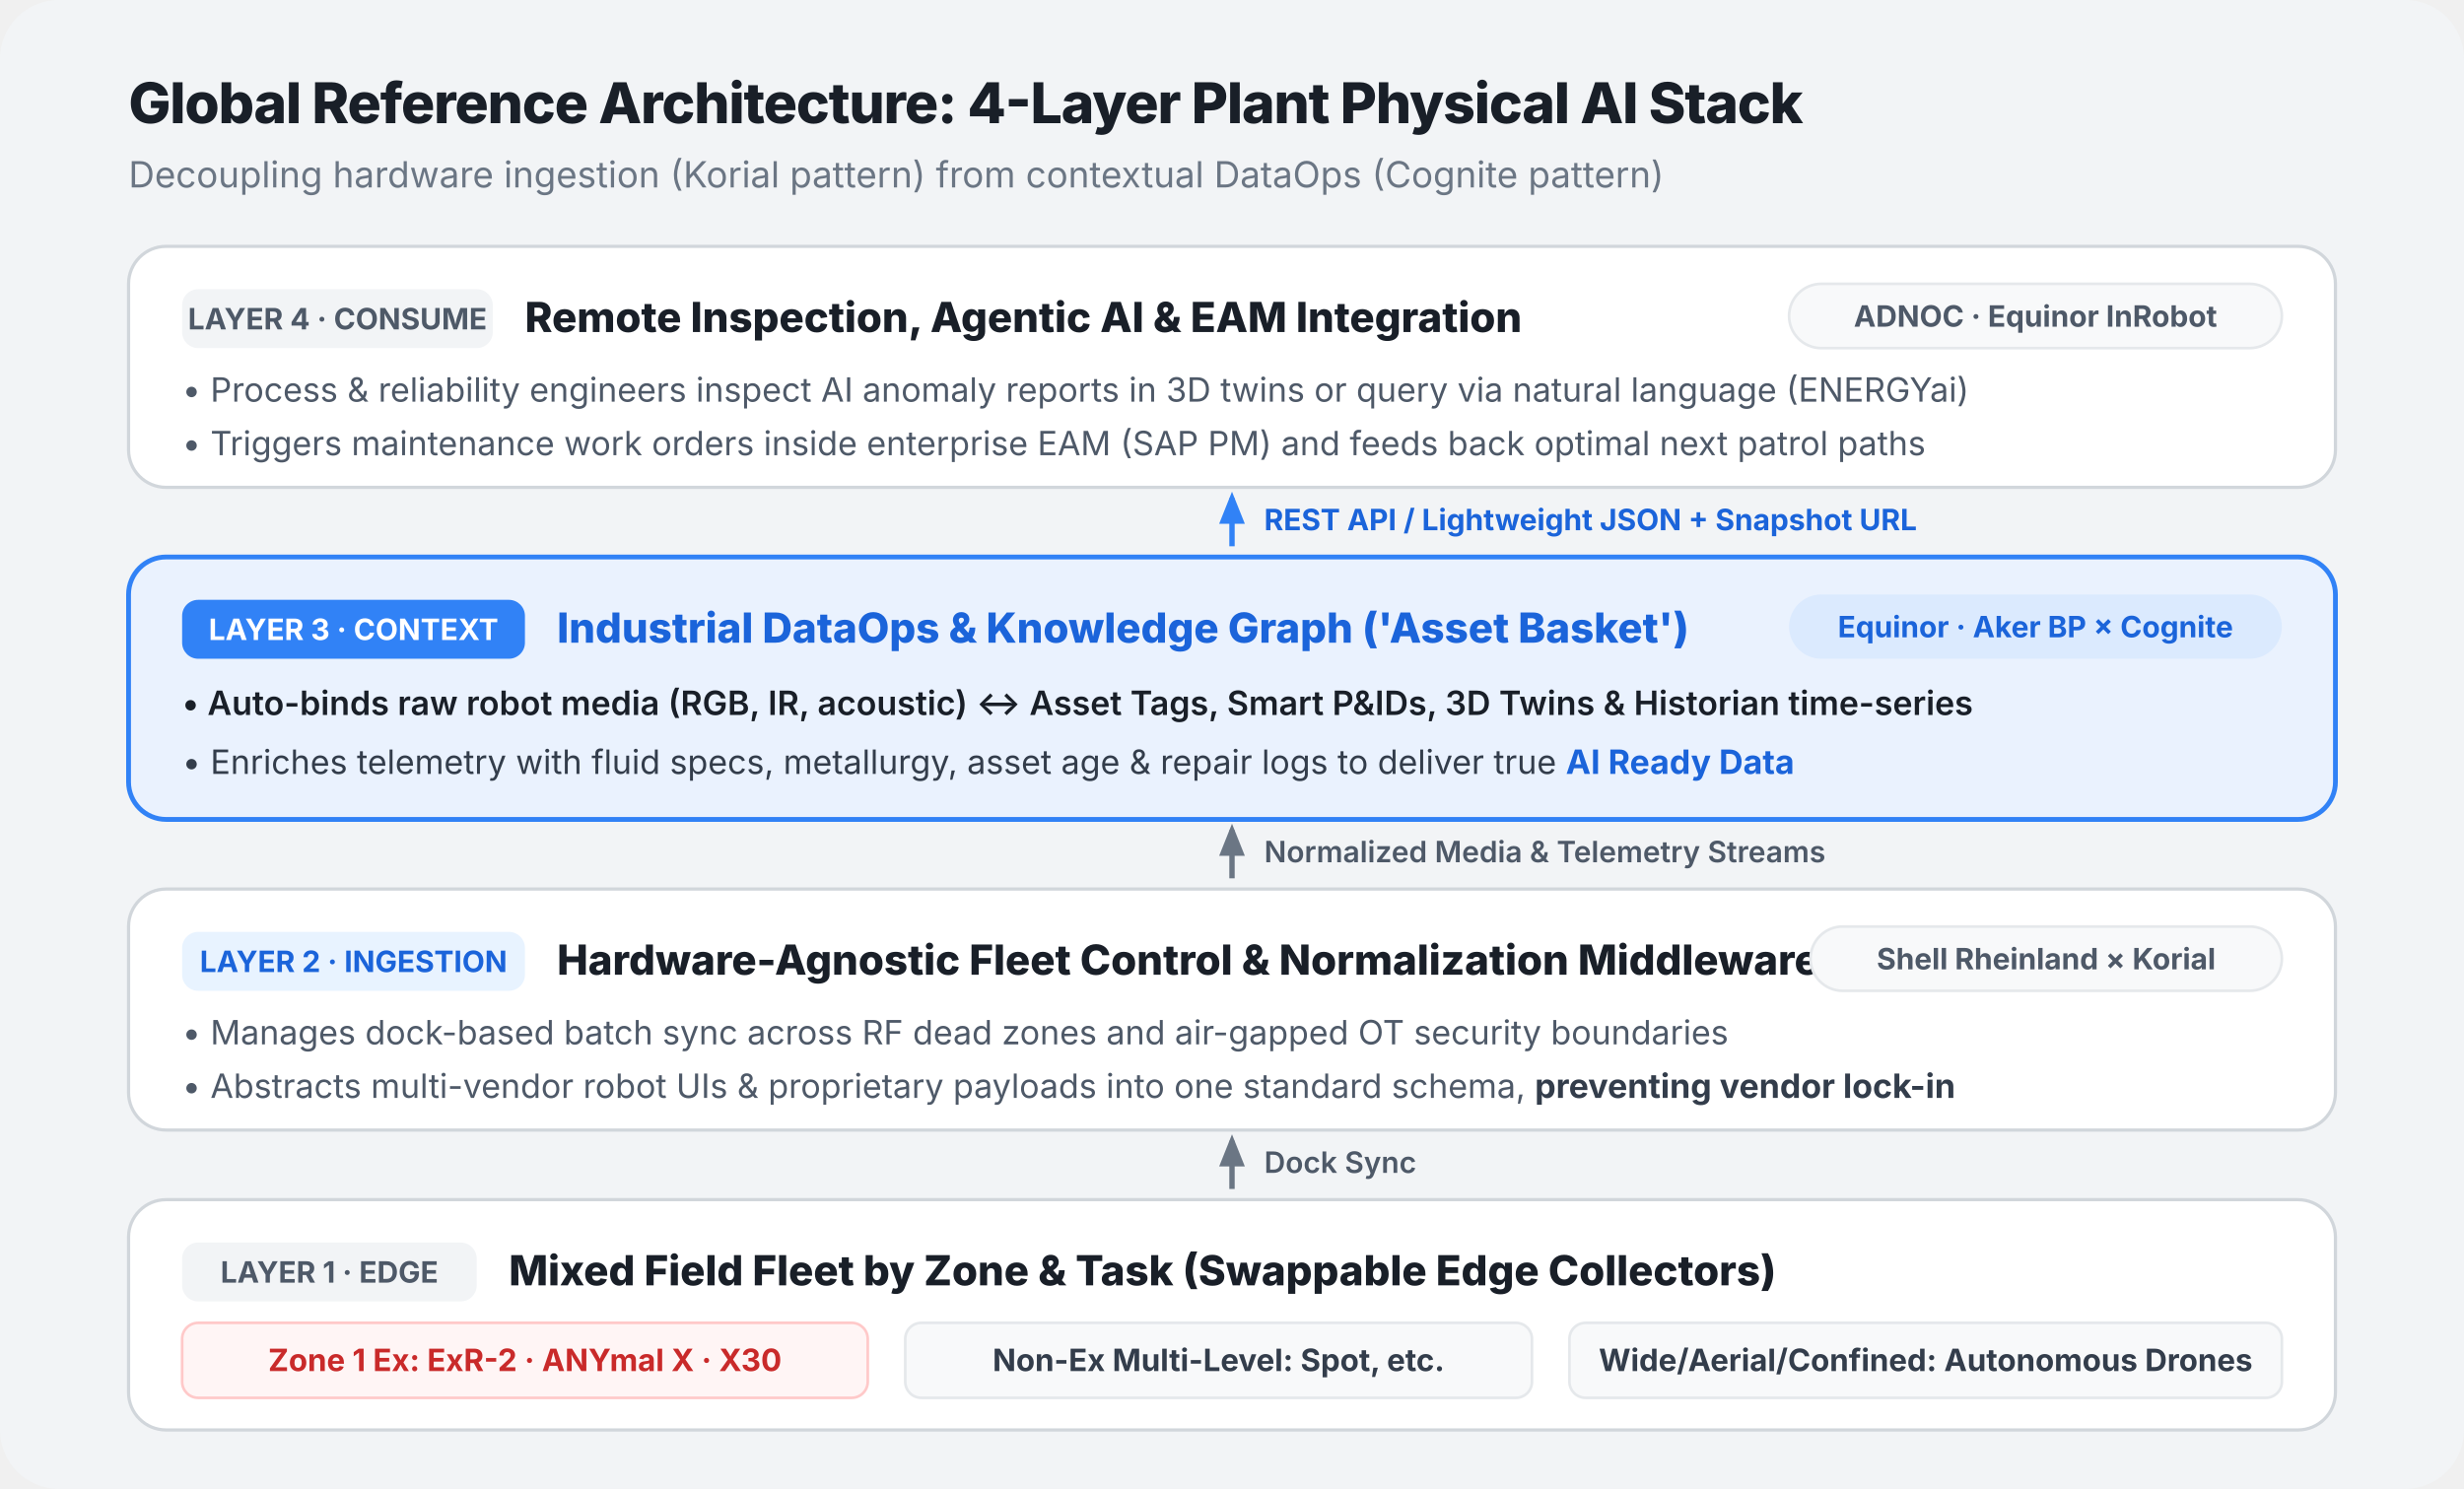
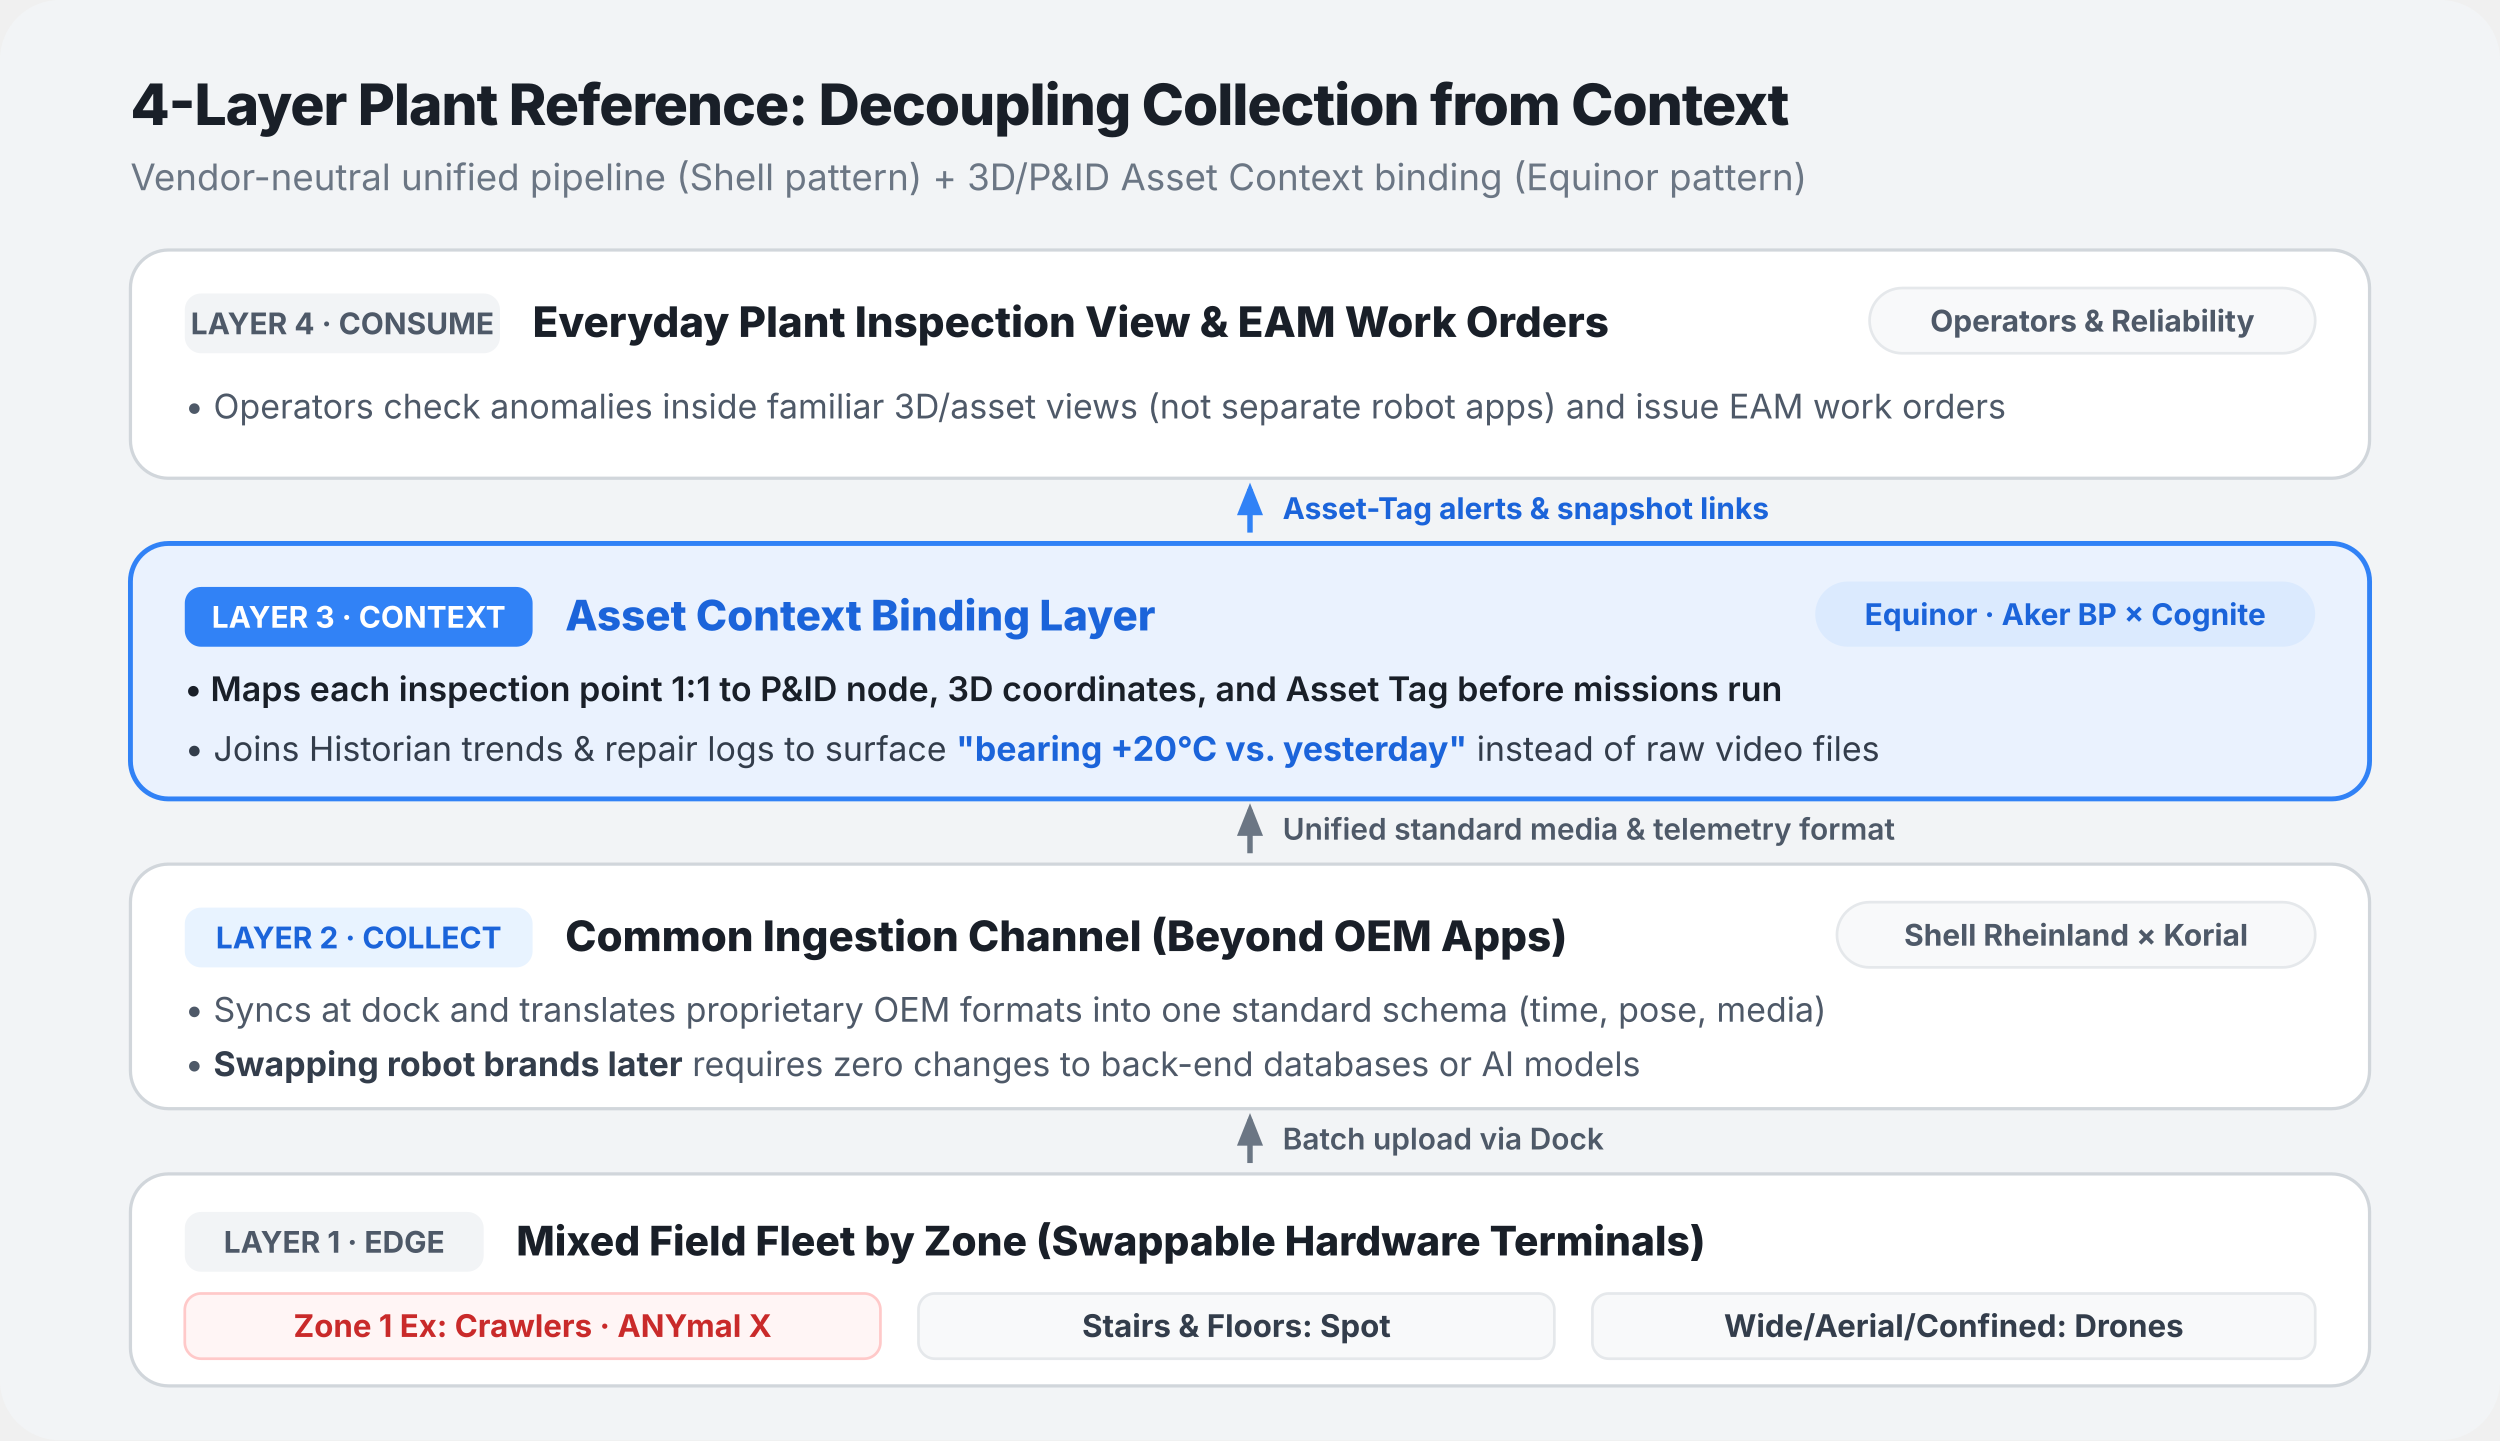
- <svg xmlns="http://www.w3.org/2000/svg" viewBox="0 0 920 556" width="100%" font-family="Pretendard, -apple-system, BlinkMacSystemFont, 'Segoe UI', sans-serif">
+ <svg xmlns="http://www.w3.org/2000/svg" viewBox="0 0 920 530" width="100%" font-family="Pretendard, -apple-system, BlinkMacSystemFont, 'Segoe UI', sans-serif">
  <defs>
    <marker id="arrow-up-blue" viewBox="0 0 10 10" refX="8" refY="5" markerWidth="6" markerHeight="6" orient="auto-start-reverse">
      <path d="M 0 1 L 10 5 L 0 9 z" fill="#3182f6" />
    </marker>
    <marker id="arrow-up-gray" viewBox="0 0 10 10" refX="8" refY="5" markerWidth="6" markerHeight="6" orient="auto-start-reverse">
      <path d="M 0 1 L 10 5 L 0 9 z" fill="#6b7684" />
    </marker>
  </defs>
-   <rect width="920" height="556" rx="22" fill="#f2f4f6" />
-   <text x="48" y="46" font-size="21" font-weight="800" fill="#191f28" letter-spacing="-0.4">Global Reference Architecture: 4-Layer Plant Physical AI Stack</text>
-   <text x="48" y="70" font-size="13.5" fill="#6b7684">Decoupling hardware ingestion (Korial pattern) from contextual DataOps (Cognite pattern)</text>
-   <rect x="48" y="92" width="824" height="90" rx="14" fill="#ffffff" stroke="#d1d6db" stroke-width="1.2" />
+   <rect width="920" height="530" rx="22" fill="#f2f4f6" />
+   <text x="48" y="46" font-size="21" font-weight="800" fill="#191f28" letter-spacing="-0.4">4-Layer Plant Reference: Decoupling Collection from Context</text>
+   <text x="48" y="70" font-size="13.5" fill="#6b7684">Vendor-neutral unified pipeline (Shell pattern) + 3D/P&amp;ID Asset Context binding (Equinor pattern)</text>
+   <rect x="48" y="92" width="824" height="84" rx="14" fill="#ffffff" stroke="#d1d6db" stroke-width="1.2" />
  <rect x="68" y="108" width="116" height="22" rx="6" fill="#f2f4f6" />
  <text x="126" y="123" font-size="11" font-weight="700" fill="#4e5968" text-anchor="middle">LAYER 4 · CONSUME</text>
-   <text x="196" y="124" font-size="15.5" font-weight="800" fill="#191f28">Remote Inspection, Agentic AI &amp; EAM Integration</text>
-   <rect x="668" y="106" width="184" height="24" rx="12" fill="#f8f9fa" stroke="#e5e8eb" />
-   <text x="760" y="122" font-size="11" font-weight="700" fill="#4e5968" text-anchor="middle">ADNOC · Equinor InRobot</text>
-   <text x="68" y="150" font-size="12.5" fill="#4e5968">• Process &amp; reliability engineers inspect AI anomaly reports in 3D twins or query via natural language (ENERGYai)</text>
-   <text x="68" y="170" font-size="12.5" fill="#4e5968">• Triggers maintenance work orders inside enterprise EAM (SAP PM) and feeds back optimal next patrol paths</text>
-   <line x1="460" y1="204" x2="460" y2="186" stroke="#3182f6" stroke-width="2" marker-end="url(#arrow-up-blue)" />
-   <text x="472" y="198" font-size="11" font-weight="700" fill="#1b64da">REST API / Lightweight JSON + Snapshot URL</text>
-   <rect x="48" y="208" width="824" height="98" rx="14" fill="#eaf2fe" stroke="#3182f6" stroke-width="1.8" />
-   <rect x="68" y="224" width="128" height="22" rx="6" fill="#3182f6" />
-   <text x="132" y="239" font-size="11" font-weight="700" fill="#ffffff" text-anchor="middle">LAYER 3 · CONTEXT</text>
-   <text x="208" y="240" font-size="15.5" font-weight="800" fill="#1b64da">Industrial DataOps &amp; Knowledge Graph ('Asset Basket')</text>
-   <rect x="668" y="222" width="184" height="24" rx="12" fill="#dbeafe" />
-   <text x="760" y="238" font-size="11" font-weight="700" fill="#1b64da" text-anchor="middle">Equinor · Aker BP × Cognite</text>
-   <text x="68" y="267" font-size="12.5" font-weight="600" fill="#191f28">• Auto-binds raw robot media (RGB, IR, acoustic) ↔ Asset Tags, Smart P&amp;IDs, 3D Twins &amp; Historian time-series</text>
-   <text x="68" y="289" font-size="12.5" fill="#333d4b">• Enriches telemetry with fluid specs, metallurgy, asset age &amp; repair logs to deliver true <tspan font-weight="700" fill="#1b64da">AI Ready Data</tspan>
-   </text>
-   <line x1="460" y1="328" x2="460" y2="310" stroke="#6b7684" stroke-width="2" marker-end="url(#arrow-up-gray)" />
-   <text x="472" y="322" font-size="11" font-weight="600" fill="#4e5968">Normalized Media &amp; Telemetry Streams</text>
-   <rect x="48" y="332" width="824" height="90" rx="14" fill="#ffffff" stroke="#d1d6db" stroke-width="1.2" />
-   <rect x="68" y="348" width="128" height="22" rx="6" fill="#e8f3ff" />
-   <text x="132" y="363" font-size="11" font-weight="700" fill="#1b64da" text-anchor="middle">LAYER 2 · INGESTION</text>
-   <text x="208" y="364" font-size="15.5" font-weight="800" fill="#191f28">Hardware-Agnostic Fleet Control &amp; Normalization Middleware</text>
-   <rect x="676" y="346" width="176" height="24" rx="12" fill="#f8f9fa" stroke="#e5e8eb" />
-   <text x="764" y="362" font-size="11" font-weight="700" fill="#4e5968" text-anchor="middle">Shell Rheinland × Korial</text>
-   <text x="68" y="390" font-size="12.5" fill="#4e5968">• Manages dock-based batch sync across RF dead zones and air-gapped OT security boundaries</text>
-   <text x="68" y="410" font-size="12.5" fill="#4e5968">• Abstracts multi-vendor robot UIs &amp; proprietary payloads into one standard schema, <tspan font-weight="700" fill="#333d4b">preventing vendor lock-in</tspan>
-   </text>
-   <line x1="460" y1="444" x2="460" y2="426" stroke="#6b7684" stroke-width="2" marker-end="url(#arrow-up-gray)" />
-   <text x="472" y="438" font-size="11" font-weight="600" fill="#4e5968">Dock Sync</text>
-   <rect x="48" y="448" width="824" height="86" rx="14" fill="#ffffff" stroke="#d1d6db" stroke-width="1.2" />
-   <rect x="68" y="464" width="110" height="22" rx="6" fill="#f2f4f6" />
-   <text x="123" y="479" font-size="11" font-weight="700" fill="#4e5968" text-anchor="middle">LAYER 1 · EDGE</text>
-   <text x="190" y="480" font-size="15.5" font-weight="800" fill="#191f28">Mixed Field Fleet by Zone &amp; Task (Swappable Edge Collectors)</text>
-   <rect x="68" y="494" width="256" height="28" rx="6" fill="#fff5f5" stroke="#ffc9c9" />
-   <text x="196" y="512" font-size="11.5" font-weight="700" fill="#c92a2a" text-anchor="middle">Zone 1 Ex: ExR-2 · ANYmal X · X30</text>
-   <rect x="338" y="494" width="234" height="28" rx="6" fill="#f8f9fa" stroke="#e5e8eb" />
-   <text x="455" y="512" font-size="11.5" font-weight="700" fill="#333d4b" text-anchor="middle">Non-Ex Multi-Level: Spot, etc.</text>
-   <rect x="586" y="494" width="266" height="28" rx="6" fill="#f8f9fa" stroke="#e5e8eb" />
-   <text x="719" y="512" font-size="11.5" font-weight="700" fill="#333d4b" text-anchor="middle">Wide/Aerial/Confined: Autonomous Drones</text>
+   <text x="196" y="124" font-size="15.5" font-weight="800" fill="#191f28">Everyday Plant Inspection View &amp; EAM Work Orders</text>
+   <rect x="688" y="106" width="164" height="24" rx="12" fill="#f8f9fa" stroke="#e5e8eb" />
+   <text x="770" y="122" font-size="11" font-weight="700" fill="#4e5968" text-anchor="middle">Operators &amp; Reliability</text>
+   <text x="68" y="154" font-size="12.5" fill="#4e5968">• Operators check anomalies inside familiar 3D/asset views (not separate robot apps) and issue EAM work orders</text>
+   <line x1="460" y1="196" x2="460" y2="180" stroke="#3182f6" stroke-width="2" marker-end="url(#arrow-up-blue)" />
+   <text x="472" y="191" font-size="11" font-weight="700" fill="#1b64da">Asset-Tag alerts &amp; snapshot links</text>
+   <rect x="48" y="200" width="824" height="94" rx="14" fill="#eaf2fe" stroke="#3182f6" stroke-width="1.8" />
+   <rect x="68" y="216" width="128" height="22" rx="6" fill="#3182f6" />
+   <text x="132" y="231" font-size="11" font-weight="700" fill="#ffffff" text-anchor="middle">LAYER 3 · CONTEXT</text>
+   <text x="208" y="232" font-size="15.5" font-weight="800" fill="#1b64da">Asset Context Binding Layer</text>
+   <rect x="668" y="214" width="184" height="24" rx="12" fill="#dbeafe" />
+   <text x="760" y="230" font-size="11" font-weight="700" fill="#1b64da" text-anchor="middle">Equinor · Aker BP × Cognite</text>
+   <text x="68" y="258" font-size="12.5" font-weight="600" fill="#191f28">• Maps each inspection point 1:1 to P&amp;ID node, 3D coordinates, and Asset Tag before missions run</text>
+   <text x="68" y="280" font-size="12.5" fill="#333d4b">• Joins Historian trends &amp; repair logs to surface <tspan font-weight="700" fill="#1b64da">"bearing +20°C vs. yesterday"</tspan> instead of raw video files</text>
+   <line x1="460" y1="314" x2="460" y2="298" stroke="#6b7684" stroke-width="2" marker-end="url(#arrow-up-gray)" />
+   <text x="472" y="309" font-size="11" font-weight="600" fill="#4e5968">Unified standard media &amp; telemetry format</text>
+   <rect x="48" y="318" width="824" height="90" rx="14" fill="#ffffff" stroke="#d1d6db" stroke-width="1.2" />
+   <rect x="68" y="334" width="128" height="22" rx="6" fill="#e8f3ff" />
+   <text x="132" y="349" font-size="11" font-weight="700" fill="#1b64da" text-anchor="middle">LAYER 2 · COLLECT</text>
+   <text x="208" y="350" font-size="15.5" font-weight="800" fill="#191f28">Common Ingestion Channel (Beyond OEM Apps)</text>
+   <rect x="676" y="332" width="176" height="24" rx="12" fill="#f8f9fa" stroke="#e5e8eb" />
+   <text x="764" y="348" font-size="11" font-weight="700" fill="#4e5968" text-anchor="middle">Shell Rheinland × Korial</text>
+   <text x="68" y="376" font-size="12.5" fill="#4e5968">• Syncs at dock and translates proprietary OEM formats into one standard schema (time, pose, media)</text>
+   <text x="68" y="396" font-size="12.5" fill="#4e5968">• <tspan font-weight="700" fill="#333d4b">Swapping robot brands later</tspan> requires zero changes to back-end databases or AI models</text>
+   <line x1="460" y1="428" x2="460" y2="412" stroke="#6b7684" stroke-width="2" marker-end="url(#arrow-up-gray)" />
+   <text x="472" y="423" font-size="11" font-weight="600" fill="#4e5968">Batch upload via Dock</text>
+   <rect x="48" y="432" width="824" height="78" rx="14" fill="#ffffff" stroke="#d1d6db" stroke-width="1.2" />
+   <rect x="68" y="446" width="110" height="22" rx="6" fill="#f2f4f6" />
+   <text x="123" y="461" font-size="11" font-weight="700" fill="#4e5968" text-anchor="middle">LAYER 1 · EDGE</text>
+   <text x="190" y="462" font-size="15" font-weight="800" fill="#191f28">Mixed Field Fleet by Zone (Swappable Hardware Terminals)</text>
+   <rect x="68" y="476" width="256" height="24" rx="6" fill="#fff5f5" stroke="#ffc9c9" />
+   <text x="196" y="492" font-size="11.5" font-weight="700" fill="#c92a2a" text-anchor="middle">Zone 1 Ex: Crawlers · ANYmal X</text>
+   <rect x="338" y="476" width="234" height="24" rx="6" fill="#f8f9fa" stroke="#e5e8eb" />
+   <text x="455" y="492" font-size="11.5" font-weight="700" fill="#333d4b" text-anchor="middle">Stairs &amp; Floors: Spot</text>
+   <rect x="586" y="476" width="266" height="24" rx="6" fill="#f8f9fa" stroke="#e5e8eb" />
+   <text x="719" y="492" font-size="11.5" font-weight="700" fill="#333d4b" text-anchor="middle">Wide/Aerial/Confined: Drones</text>
</svg>
